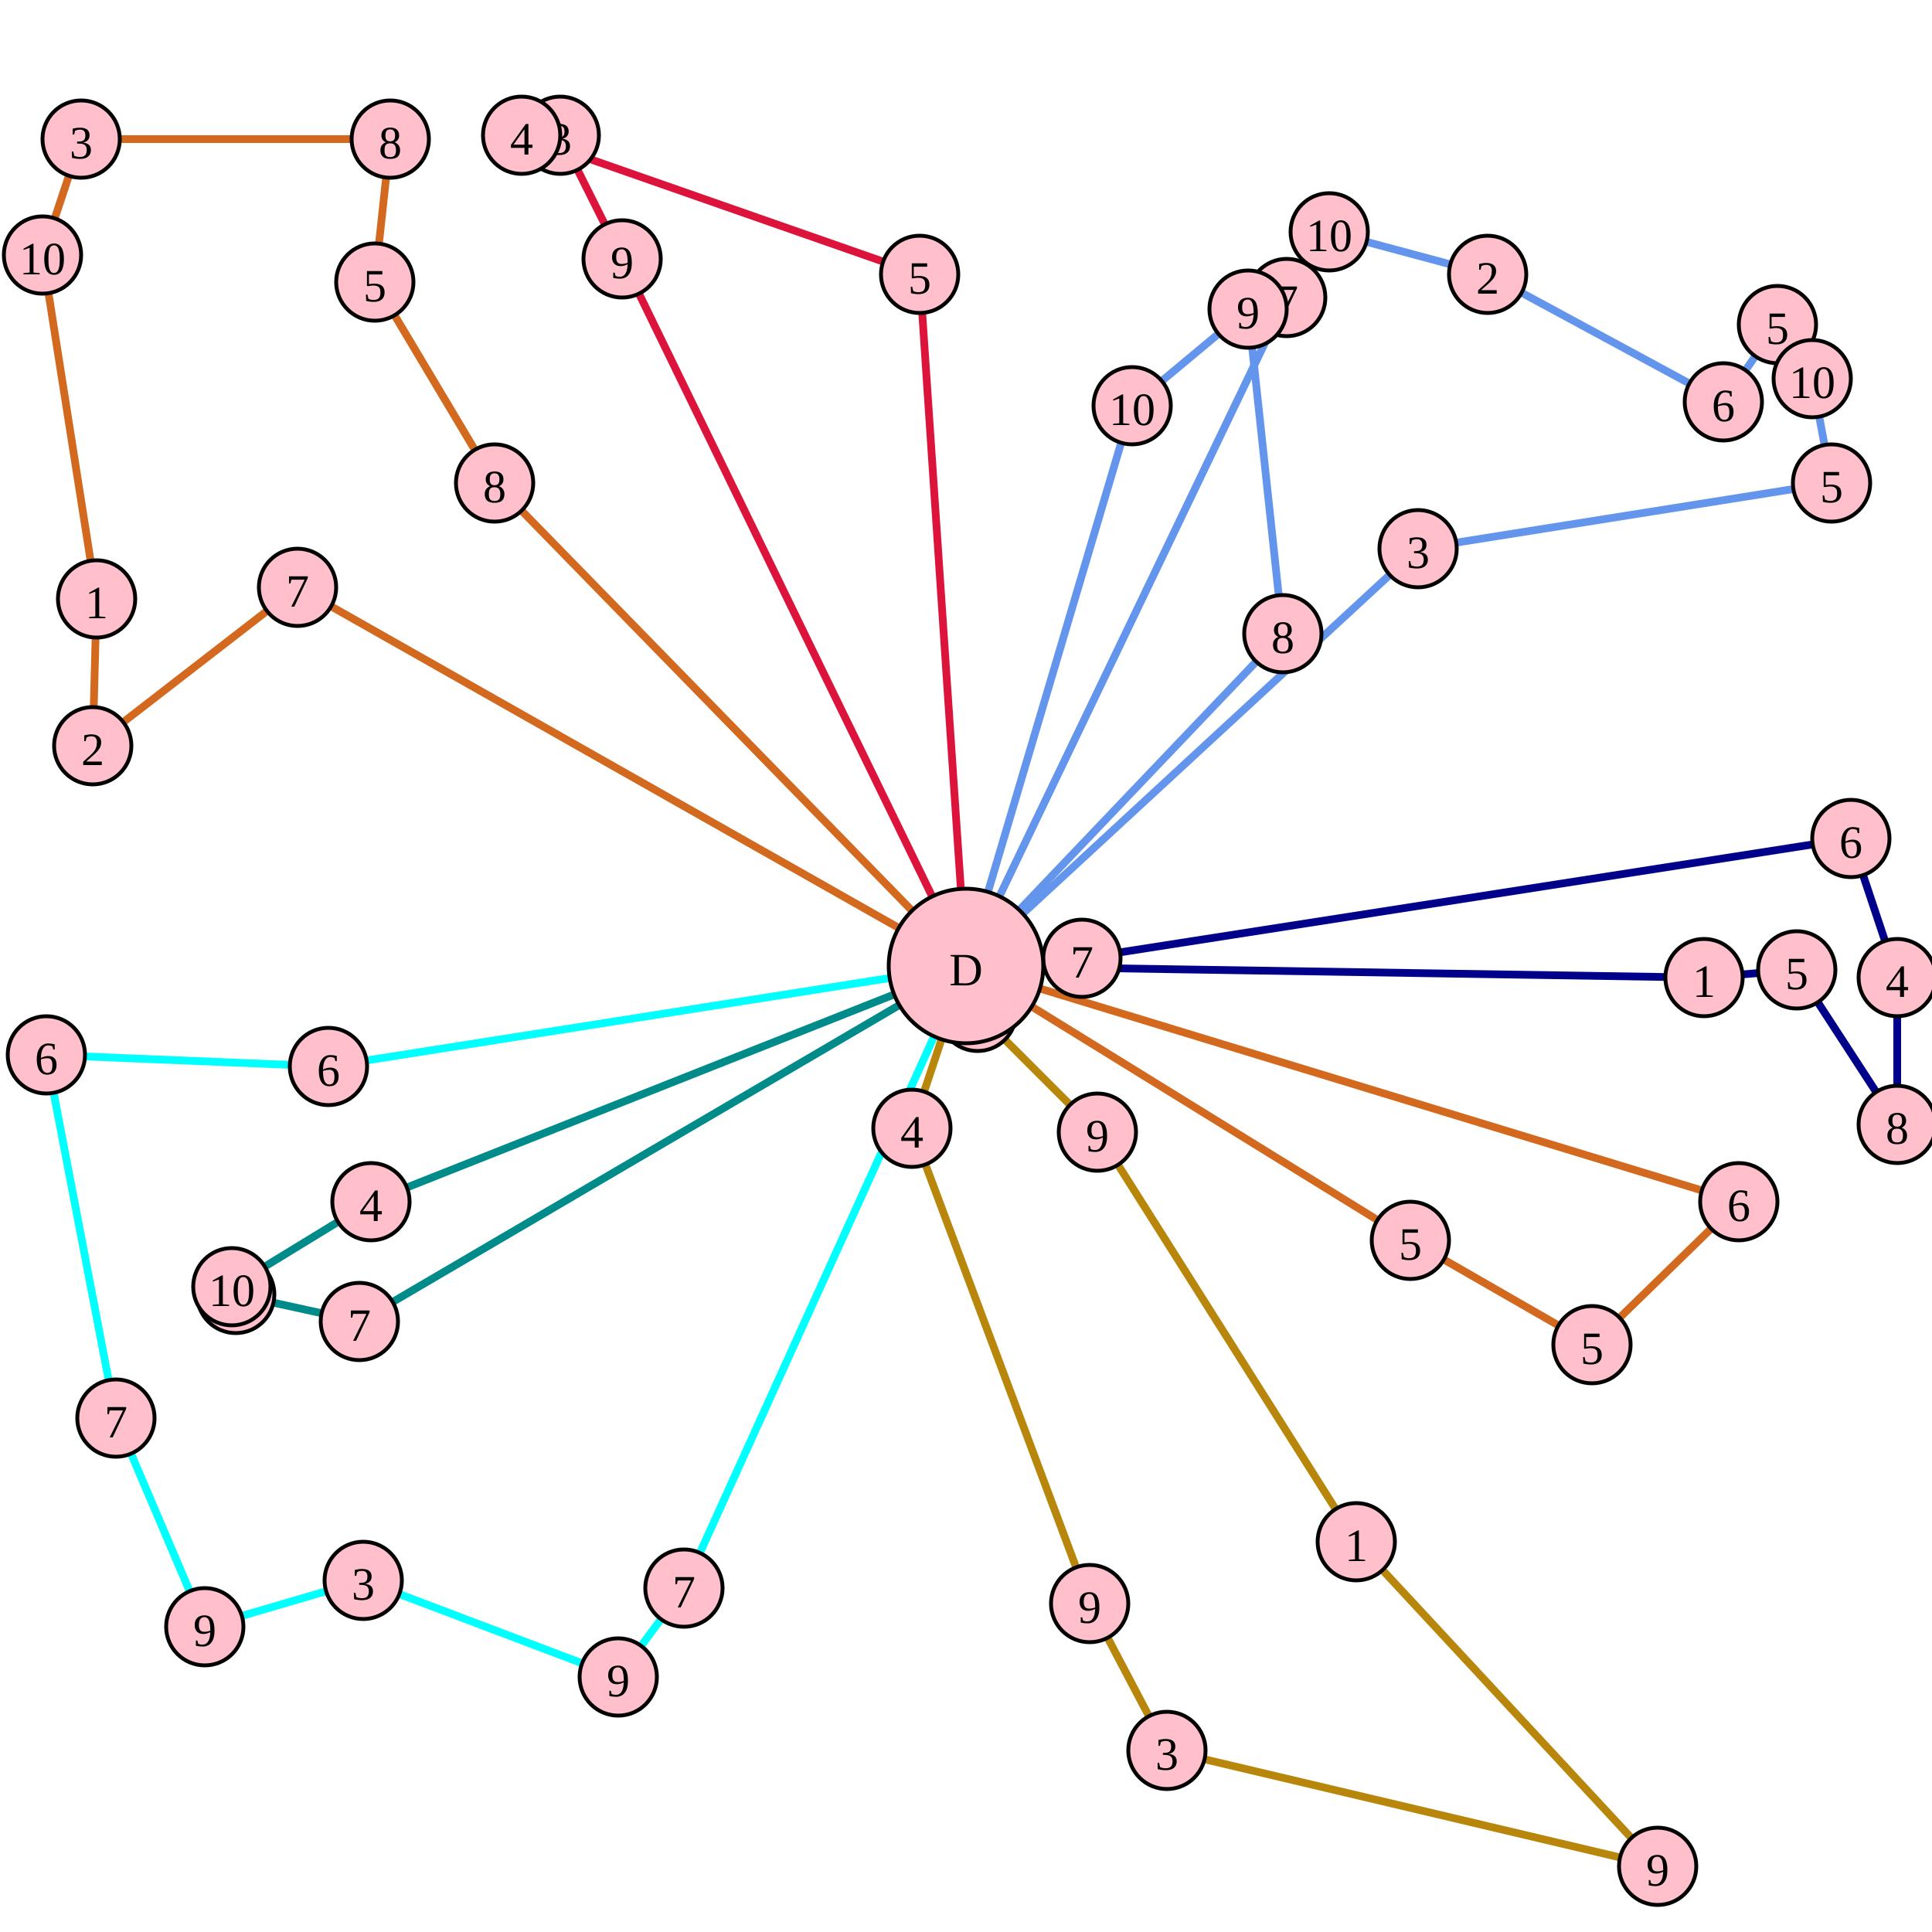
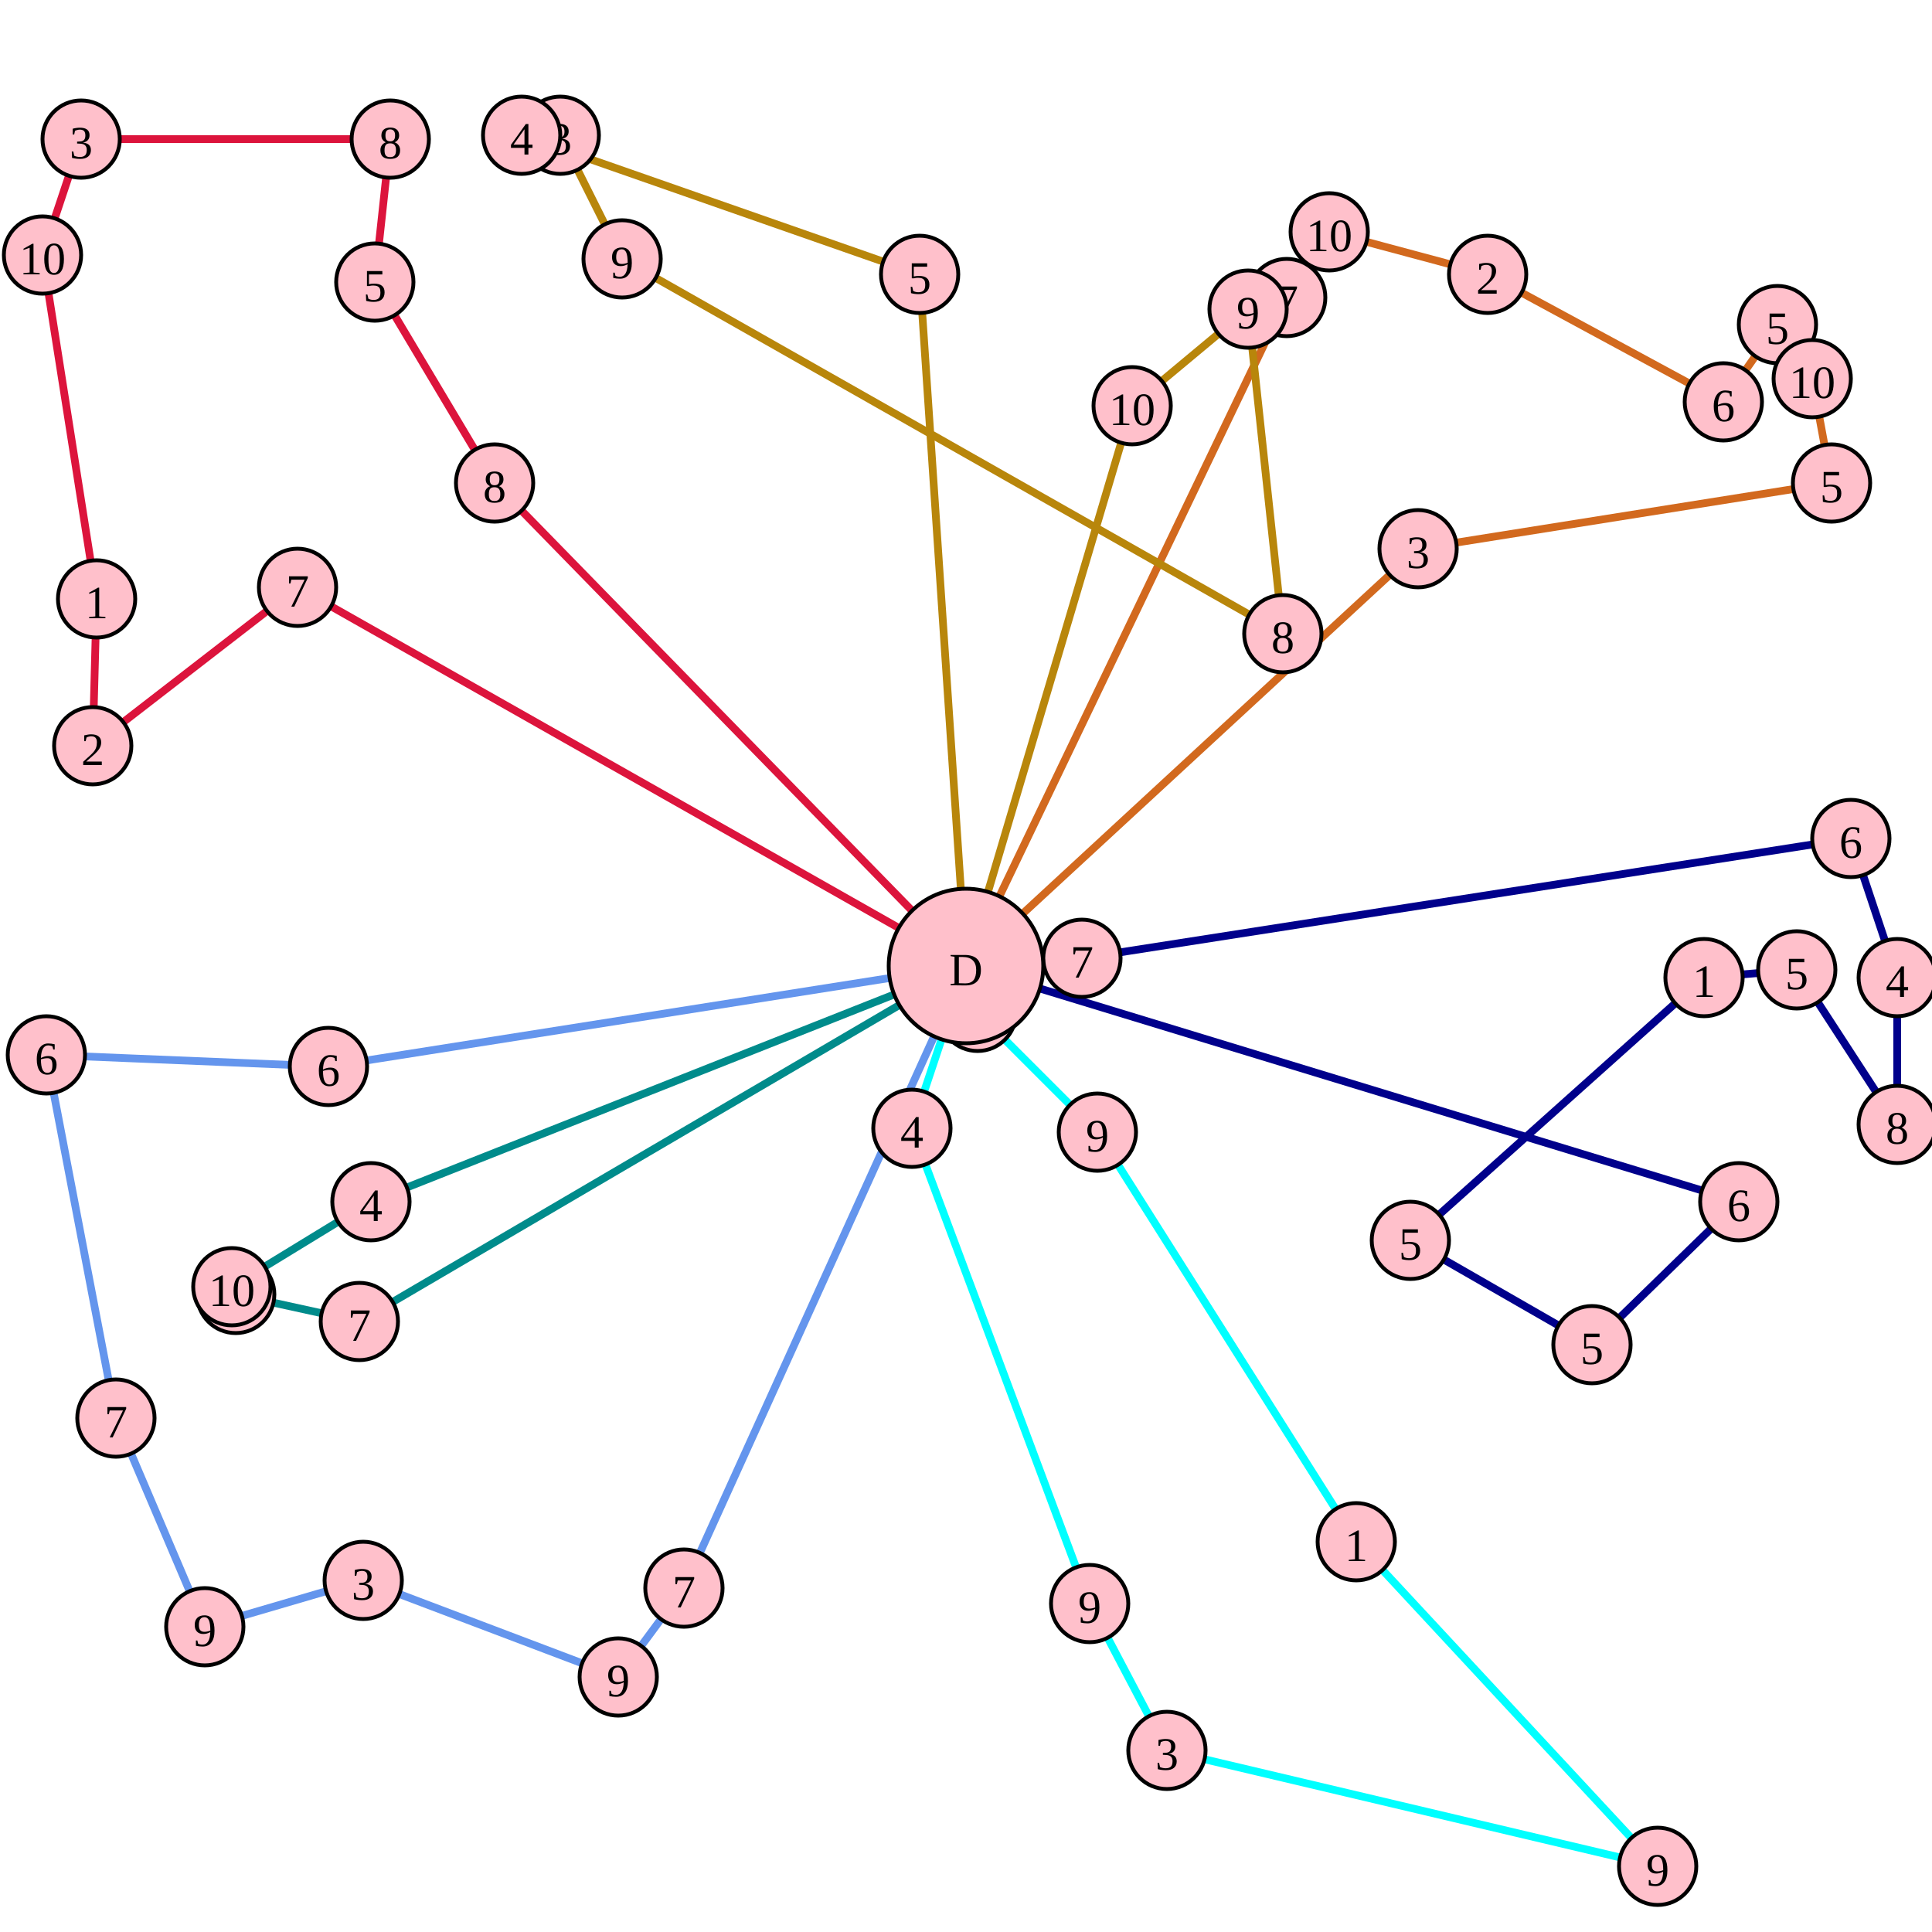
<svg xmlns="http://www.w3.org/2000/svg" width="8cm" height="8cm" viewBox="0 0 500 500" version="1.1">
-   <path d="M250.0 250.0 L77.0 152.0L24.0 193.0L25.0 155.0L11.0 66.0L21.0 36.0L101.0 36.0L97.0 73.0L128.0 125.0z" stroke="chocolate" fill="none" stroke-width="2" />
-   <path d="M250.0 250.0 L333.0 77.0L344.0 60.0L385.0 71.0L446.0 104.0L460.0 84.0L469.0 98.0L474.0 125.0L367.0 142.0z" stroke="cornflowerblue" fill="none" stroke-width="2" />
-   <path d="M250.0 250.0 L161.0 67.0L145.0 35.0L135.0 35.0L238.0 71.0z" stroke="crimson" fill="none" stroke-width="2" />
-   <path d="M250.0 250.0 L85.0 276.0L12.0 273.0L30.0 367.0L53.0 421.0L94.0 409.0L160.0 434.0L177.0 411.0z" stroke="cyan" fill="none" stroke-width="2" />
-   <path d="M250.0 250.0 L280.0 248.0L479.0 217.0L491.0 253.0L491.0 291.0L465.0 251.0L441.0 253.0z" stroke="darkblue" fill="none" stroke-width="2" />
+   <path d="M250.0 250.0 L333.0 77.0L344.0 60.0L385.0 71.0L446.0 104.0L460.0 84.0L469.0 98.0L474.0 125.0L367.0 142.0z" stroke="chocolate" fill="none" stroke-width="2" />
+   <path d="M250.0 250.0 L85.0 276.0L12.0 273.0L30.0 367.0L53.0 421.0L94.0 409.0L160.0 434.0L177.0 411.0z" stroke="cornflowerblue" fill="none" stroke-width="2" />
+   <path d="M250.0 250.0 L77.0 152.0L24.0 193.0L25.0 155.0L11.0 66.0L21.0 36.0L101.0 36.0L97.0 73.0L128.0 125.0z" stroke="crimson" fill="none" stroke-width="2" />
+   <path d="M250.0 250.0 L253.0 262.0L284.0 293.0L351.0 399.0L429.0 483.0L302.0 453.0L282.0 415.0L236.0 292.0z" stroke="cyan" fill="none" stroke-width="2" />
+   <path d="M250.0 250.0 L280.0 248.0L479.0 217.0L491.0 253.0L491.0 291.0L465.0 251.0L441.0 253.0L365.0 321.0L412.0 348.0L450.0 311.0z" stroke="darkblue" fill="none" stroke-width="2" />
  <path d="M250.0 250.0 L93.0 342.0L61.0 335.0L60.0 333.0L96.0 311.0z" stroke="darkcyan" fill="none" stroke-width="2" />
-   <path d="M250.0 250.0 L253.0 262.0L284.0 293.0L351.0 399.0L429.0 483.0L302.0 453.0L282.0 415.0L236.0 292.0z" stroke="darkgoldenrod" fill="none" stroke-width="2" />
-   <path d="M250.0 250.0 L365.0 321.0L412.0 348.0L450.0 311.0z" stroke="chocolate" fill="none" stroke-width="2" />
-   <path d="M250.0 250.0 L293.0 105.0L323.0 80.0L332.0 164.0z" stroke="cornflowerblue" fill="none" stroke-width="2" />
+   <path d="M250.0 250.0 L293.0 105.0L323.0 80.0L332.0 164.0L161.0 67.0L145.0 35.0L135.0 35.0L238.0 71.0z" stroke="darkgoldenrod" fill="none" stroke-width="2" />
  <g transform="translate(96,311)">
    <circle cx="0" cy="0" r="10" fill="pink" stroke="black" stroke-width="1" />
    <text text-anchor="middle" y="5">4</text>
  </g>
  <g transform="translate(161,67)">
    <circle cx="0" cy="0" r="10" fill="pink" stroke="black" stroke-width="1" />
    <text text-anchor="middle" y="5">9</text>
  </g>
  <g transform="translate(429,483)">
    <circle cx="0" cy="0" r="10" fill="pink" stroke="black" stroke-width="1" />
    <text text-anchor="middle" y="5">9</text>
  </g>
  <g transform="translate(332,164)">
    <circle cx="0" cy="0" r="10" fill="pink" stroke="black" stroke-width="1" />
    <text text-anchor="middle" y="5">8</text>
  </g>
  <g transform="translate(160,434)">
    <circle cx="0" cy="0" r="10" fill="pink" stroke="black" stroke-width="1" />
    <text text-anchor="middle" y="5">9</text>
  </g>
  <g transform="translate(344,60)">
    <circle cx="0" cy="0" r="10" fill="pink" stroke="black" stroke-width="1" />
    <text text-anchor="middle" y="5">10</text>
  </g>
  <g transform="translate(61,335)">
    <circle cx="0" cy="0" r="10" fill="pink" stroke="black" stroke-width="1" />
    <text text-anchor="middle" y="5">10</text>
  </g>
  <g transform="translate(333,77)">
    <circle cx="0" cy="0" r="10" fill="pink" stroke="black" stroke-width="1" />
    <text text-anchor="middle" y="5">7</text>
  </g>
  <g transform="translate(177,411)">
    <circle cx="0" cy="0" r="10" fill="pink" stroke="black" stroke-width="1" />
    <text text-anchor="middle" y="5">7</text>
  </g>
  <g transform="translate(128,125)">
    <circle cx="0" cy="0" r="10" fill="pink" stroke="black" stroke-width="1" />
    <text text-anchor="middle" y="5">8</text>
  </g>
  <g transform="translate(238,71)">
    <circle cx="0" cy="0" r="10" fill="pink" stroke="black" stroke-width="1" />
    <text text-anchor="middle" y="5">5</text>
  </g>
  <g transform="translate(253,262)">
    <circle cx="0" cy="0" r="10" fill="pink" stroke="black" stroke-width="1" />
    <text text-anchor="middle" y="5">6</text>
  </g>
  <g transform="translate(302,453)">
    <circle cx="0" cy="0" r="10" fill="pink" stroke="black" stroke-width="1" />
    <text text-anchor="middle" y="5">3</text>
  </g>
  <g transform="translate(236,292)">
    <circle cx="0" cy="0" r="10" fill="pink" stroke="black" stroke-width="1" />
    <text text-anchor="middle" y="5">4</text>
  </g>
  <g transform="translate(30,367)">
    <circle cx="0" cy="0" r="10" fill="pink" stroke="black" stroke-width="1" />
    <text text-anchor="middle" y="5">7</text>
  </g>
  <g transform="translate(282,415)">
    <circle cx="0" cy="0" r="10" fill="pink" stroke="black" stroke-width="1" />
    <text text-anchor="middle" y="5">9</text>
  </g>
  <g transform="translate(53,421)">
    <circle cx="0" cy="0" r="10" fill="pink" stroke="black" stroke-width="1" />
    <text text-anchor="middle" y="5">9</text>
  </g>
  <g transform="translate(85,276)">
    <circle cx="0" cy="0" r="10" fill="pink" stroke="black" stroke-width="1" />
    <text text-anchor="middle" y="5">6</text>
  </g>
  <g transform="translate(412,348)">
    <circle cx="0" cy="0" r="10" fill="pink" stroke="black" stroke-width="1" />
    <text text-anchor="middle" y="5">5</text>
  </g>
  <g transform="translate(280,248)">
    <circle cx="0" cy="0" r="10" fill="pink" stroke="black" stroke-width="1" />
    <text text-anchor="middle" y="5">7</text>
  </g>
  <g transform="translate(60,333)">
    <circle cx="0" cy="0" r="10" fill="pink" stroke="black" stroke-width="1" />
    <text text-anchor="middle" y="5">10</text>
  </g>
  <g transform="translate(491,253)">
    <circle cx="0" cy="0" r="10" fill="pink" stroke="black" stroke-width="1" />
    <text text-anchor="middle" y="5">4</text>
  </g>
  <g transform="translate(365,321)">
    <circle cx="0" cy="0" r="10" fill="pink" stroke="black" stroke-width="1" />
    <text text-anchor="middle" y="5">5</text>
  </g>
  <g transform="translate(101,36)">
    <circle cx="0" cy="0" r="10" fill="pink" stroke="black" stroke-width="1" />
    <text text-anchor="middle" y="5">8</text>
  </g>
  <g transform="translate(97,73)">
    <circle cx="0" cy="0" r="10" fill="pink" stroke="black" stroke-width="1" />
    <text text-anchor="middle" y="5">5</text>
  </g>
  <g transform="translate(385,71)">
    <circle cx="0" cy="0" r="10" fill="pink" stroke="black" stroke-width="1" />
    <text text-anchor="middle" y="5">2</text>
  </g>
  <g transform="translate(450,311)">
    <circle cx="0" cy="0" r="10" fill="pink" stroke="black" stroke-width="1" />
    <text text-anchor="middle" y="5">6</text>
  </g>
  <g transform="translate(465,251)">
    <circle cx="0" cy="0" r="10" fill="pink" stroke="black" stroke-width="1" />
    <text text-anchor="middle" y="5">5</text>
  </g>
  <g transform="translate(491,291)">
    <circle cx="0" cy="0" r="10" fill="pink" stroke="black" stroke-width="1" />
    <text text-anchor="middle" y="5">8</text>
  </g>
  <g transform="translate(94,409)">
    <circle cx="0" cy="0" r="10" fill="pink" stroke="black" stroke-width="1" />
    <text text-anchor="middle" y="5">3</text>
  </g>
  <g transform="translate(25,155)">
    <circle cx="0" cy="0" r="10" fill="pink" stroke="black" stroke-width="1" />
    <text text-anchor="middle" y="5">1</text>
  </g>
  <g transform="translate(145,35)">
    <circle cx="0" cy="0" r="10" fill="pink" stroke="black" stroke-width="1" />
    <text text-anchor="middle" y="5">3</text>
  </g>
  <g transform="translate(474,125)">
    <circle cx="0" cy="0" r="10" fill="pink" stroke="black" stroke-width="1" />
    <text text-anchor="middle" y="5">5</text>
  </g>
  <g transform="translate(460,84)">
    <circle cx="0" cy="0" r="10" fill="pink" stroke="black" stroke-width="1" />
    <text text-anchor="middle" y="5">5</text>
  </g>
  <g transform="translate(12,273)">
    <circle cx="0" cy="0" r="10" fill="pink" stroke="black" stroke-width="1" />
    <text text-anchor="middle" y="5">6</text>
  </g>
  <g transform="translate(135,35)">
    <circle cx="0" cy="0" r="10" fill="pink" stroke="black" stroke-width="1" />
    <text text-anchor="middle" y="5">4</text>
  </g>
  <g transform="translate(293,105)">
    <circle cx="0" cy="0" r="10" fill="pink" stroke="black" stroke-width="1" />
    <text text-anchor="middle" y="5">10</text>
  </g>
  <g transform="translate(284,293)">
    <circle cx="0" cy="0" r="10" fill="pink" stroke="black" stroke-width="1" />
    <text text-anchor="middle" y="5">9</text>
  </g>
  <g transform="translate(11,66)">
    <circle cx="0" cy="0" r="10" fill="pink" stroke="black" stroke-width="1" />
    <text text-anchor="middle" y="5">10</text>
  </g>
  <g transform="translate(21,36)">
    <circle cx="0" cy="0" r="10" fill="pink" stroke="black" stroke-width="1" />
    <text text-anchor="middle" y="5">3</text>
  </g>
  <g transform="translate(469,98)">
    <circle cx="0" cy="0" r="10" fill="pink" stroke="black" stroke-width="1" />
    <text text-anchor="middle" y="5">10</text>
  </g>
  <g transform="translate(93,342)">
    <circle cx="0" cy="0" r="10" fill="pink" stroke="black" stroke-width="1" />
    <text text-anchor="middle" y="5">7</text>
  </g>
  <g transform="translate(446,104)">
    <circle cx="0" cy="0" r="10" fill="pink" stroke="black" stroke-width="1" />
    <text text-anchor="middle" y="5">6</text>
  </g>
  <g transform="translate(24,193)">
    <circle cx="0" cy="0" r="10" fill="pink" stroke="black" stroke-width="1" />
    <text text-anchor="middle" y="5">2</text>
  </g>
  <g transform="translate(441,253)">
    <circle cx="0" cy="0" r="10" fill="pink" stroke="black" stroke-width="1" />
    <text text-anchor="middle" y="5">1</text>
  </g>
  <g transform="translate(323,80)">
    <circle cx="0" cy="0" r="10" fill="pink" stroke="black" stroke-width="1" />
    <text text-anchor="middle" y="5">9</text>
  </g>
  <g transform="translate(351,399)">
    <circle cx="0" cy="0" r="10" fill="pink" stroke="black" stroke-width="1" />
    <text text-anchor="middle" y="5">1</text>
  </g>
  <g transform="translate(77,152)">
    <circle cx="0" cy="0" r="10" fill="pink" stroke="black" stroke-width="1" />
    <text text-anchor="middle" y="5">7</text>
  </g>
  <g transform="translate(479,217)">
    <circle cx="0" cy="0" r="10" fill="pink" stroke="black" stroke-width="1" />
    <text text-anchor="middle" y="5">6</text>
  </g>
  <g transform="translate(367,142)">
    <circle cx="0" cy="0" r="10" fill="pink" stroke="black" stroke-width="1" />
    <text text-anchor="middle" y="5">3</text>
  </g>
  <g transform="translate(250,250)">
    <circle cx="0" cy="0" r="20" fill="pink" stroke="black" stroke-width="1" />
    <text text-anchor="middle" y="5">D</text>
  </g>
</svg>
